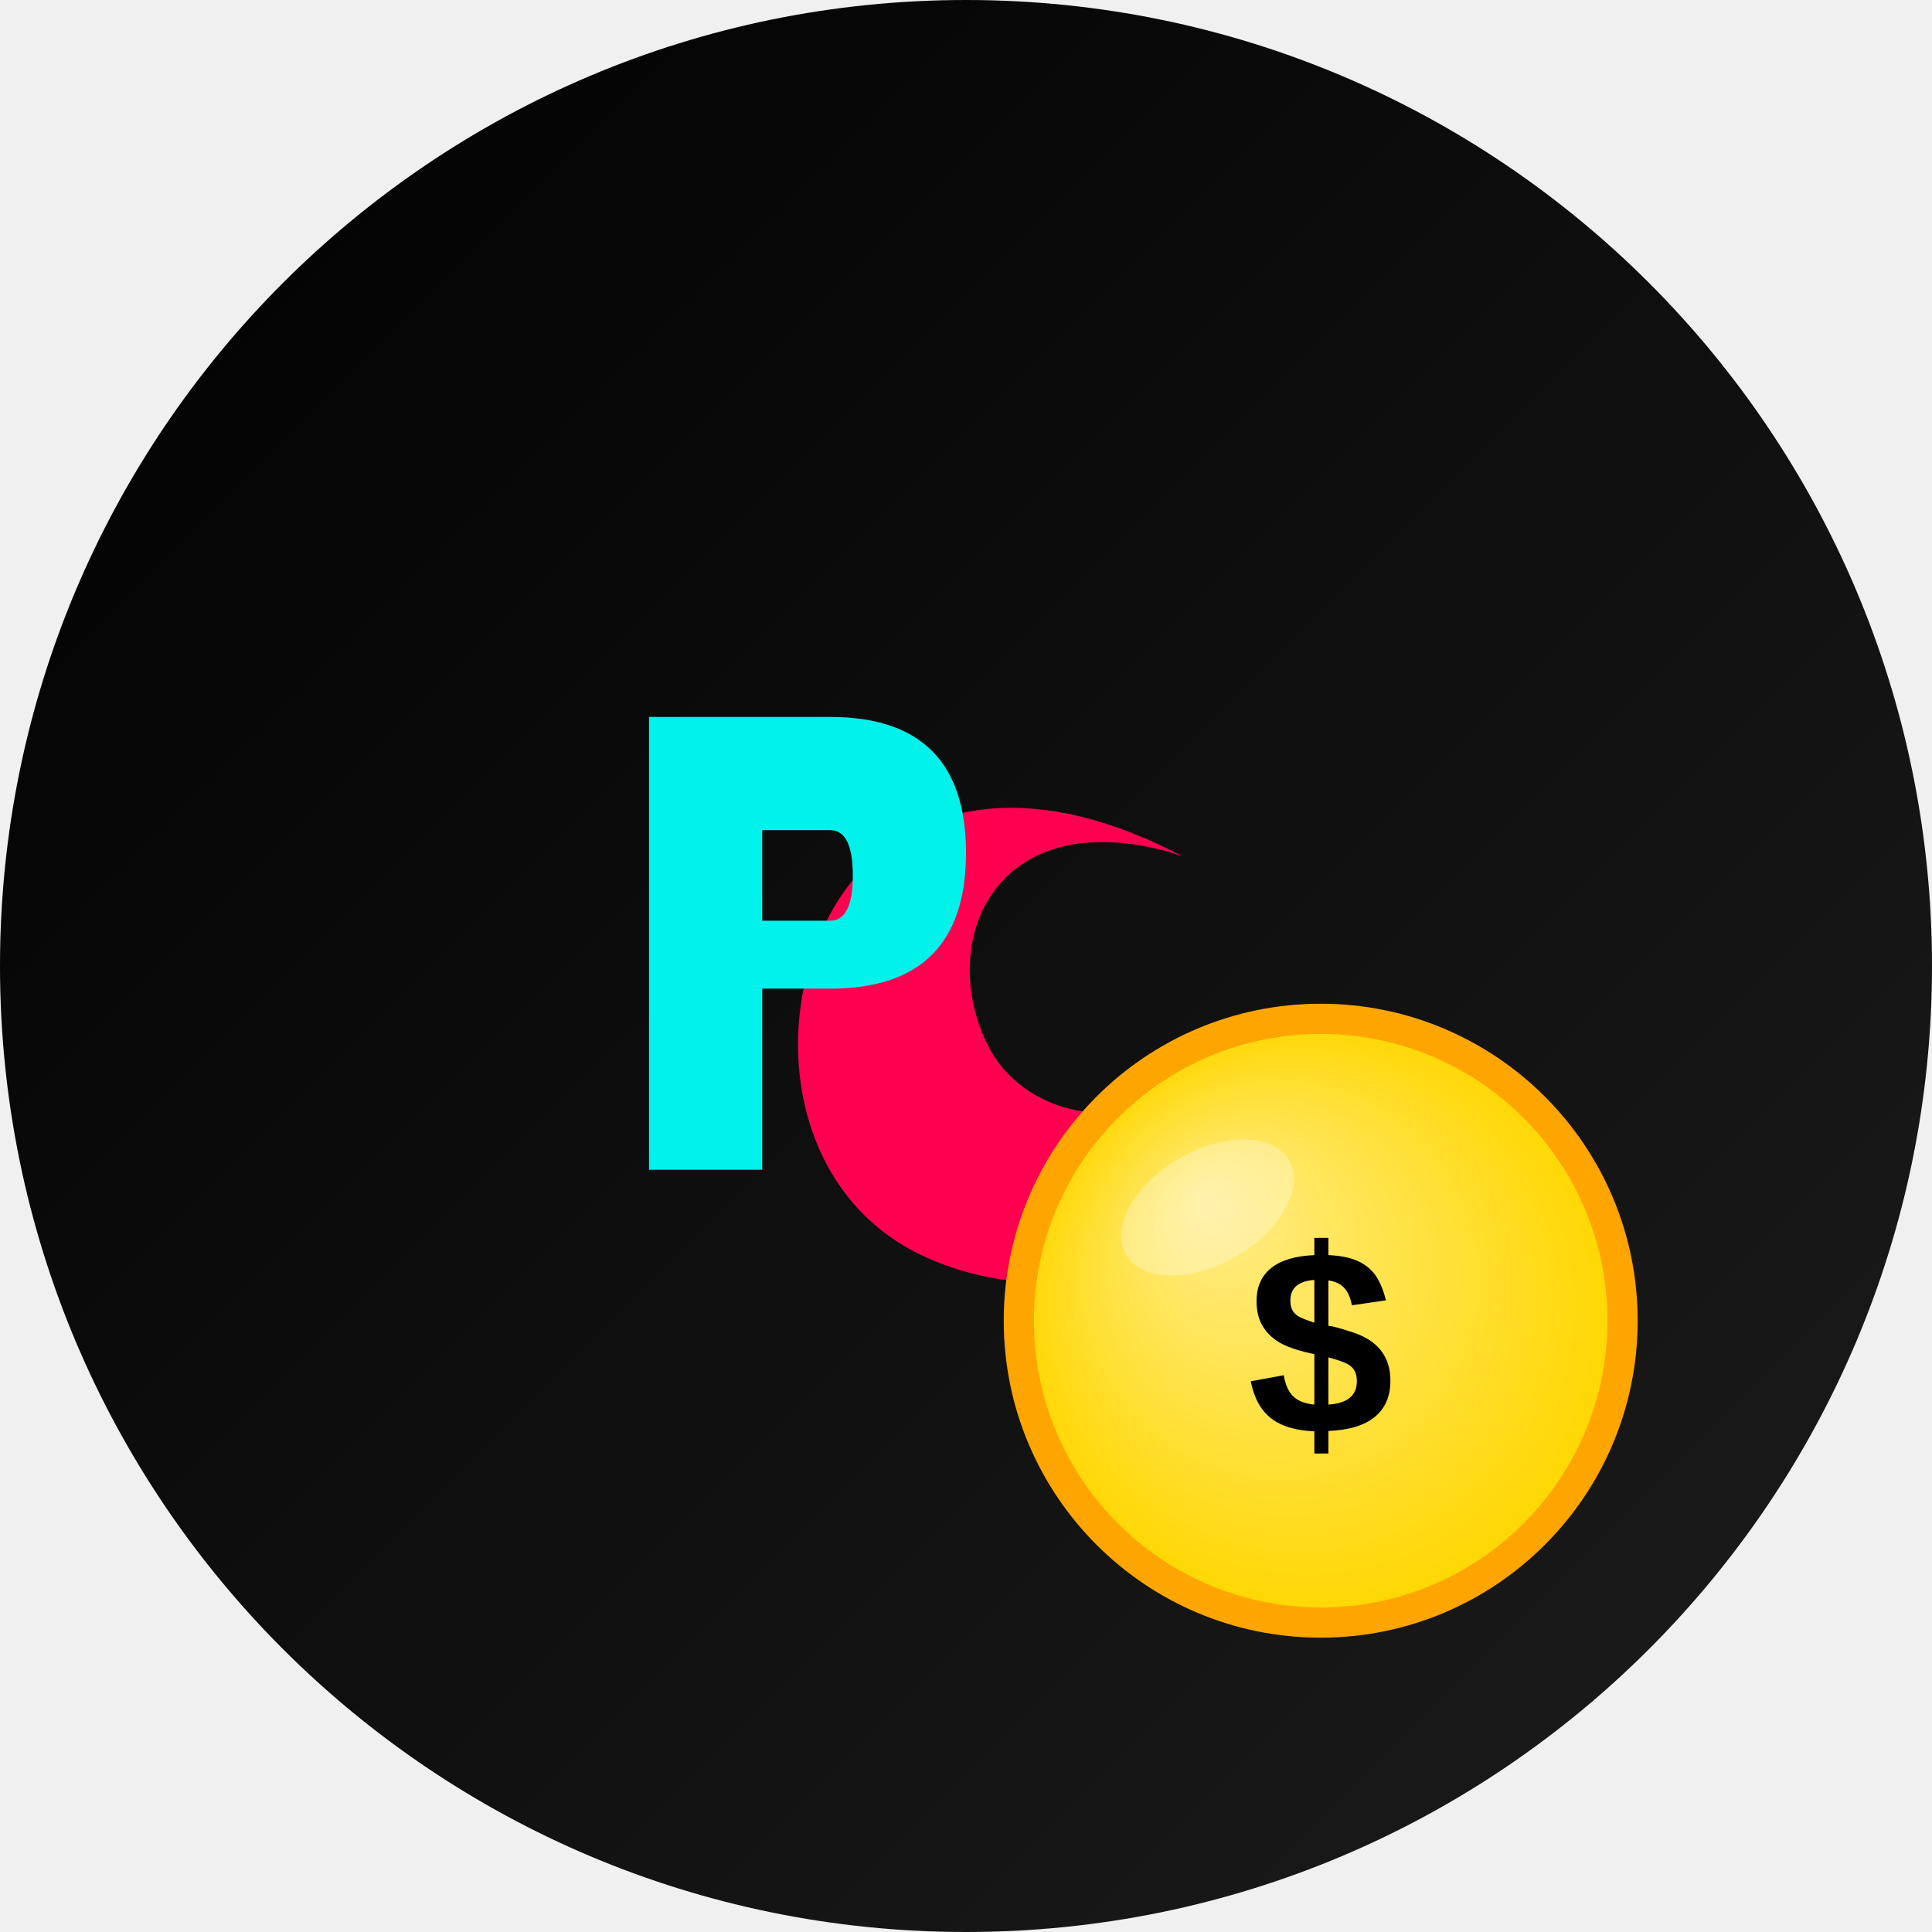
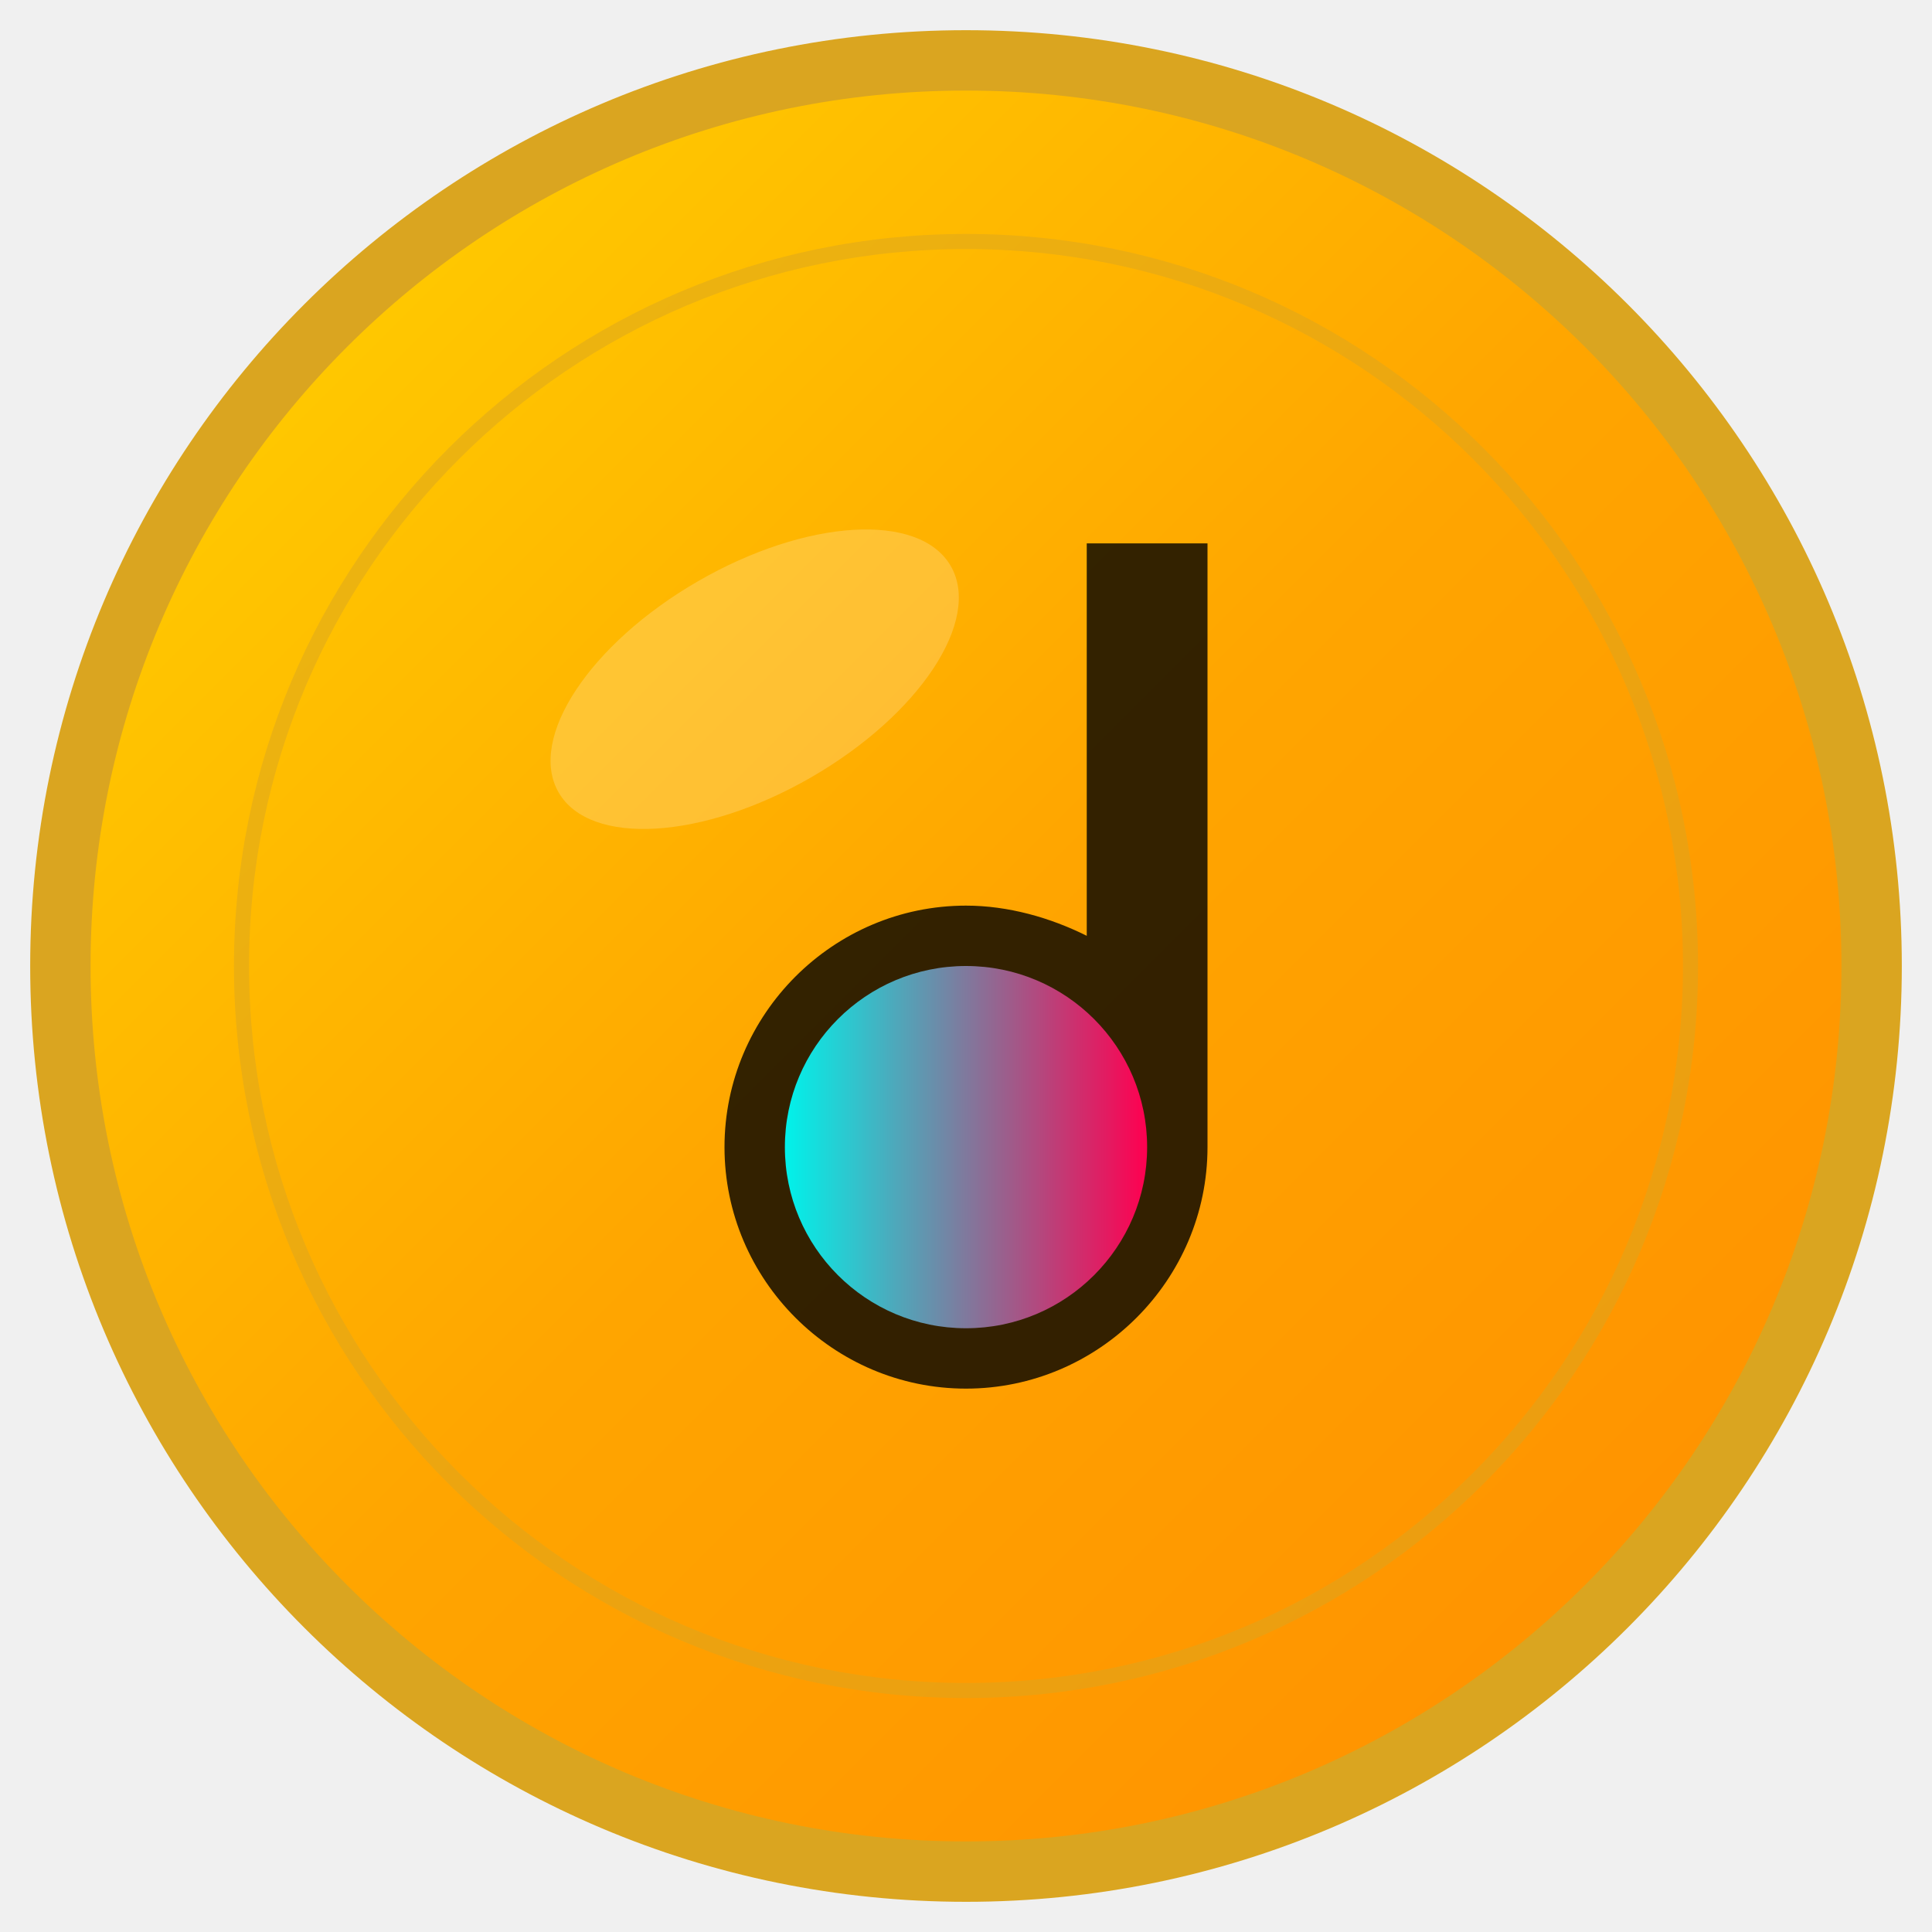
<svg xmlns="http://www.w3.org/2000/svg" viewBox="0 0 512 512" width="512" height="512">
  <defs>
-     <linearGradient id="bgGradient" x1="0%" y1="0%" x2="100%" y2="100%">
-       <stop offset="0%" style="stop-color:#000000;stop-opacity:1" />
-       <stop offset="100%" style="stop-color:#1D1D1D;stop-opacity:1" />
+     <linearGradient id="coinGradient512" x1="0%" y1="0%" x2="100%" y2="100%">
+       <stop offset="0%" style="stop-color:#FFD700" />
+       <stop offset="50%" style="stop-color:#FFA500" />
+       <stop offset="100%" style="stop-color:#FF8C00" />
+     </linearGradient>
+     <linearGradient id="tiktokGradient512" x1="0%" y1="0%" x2="100%" y2="0%">
+       <stop offset="0%" style="stop-color:#00F2EA" />
+       <stop offset="100%" style="stop-color:#FF0050" />
    </linearGradient>
  </defs>
-   <circle cx="256" cy="256" r="256" fill="url(#bgGradient)" />
-   <g transform="translate(100, 100) scale(0.6)">
-     <path d="M355.904 132.214L355.904 211.712C355.904 211.712 318.264 196.855 289.357 212.276C260.45 227.696 254.7 264.866 269.556 294.9C284.413 324.935 328.636 336.415 355.904 309.756V388.69C355.904 388.69 299.144 414.22 242.384 388.69C185.624 363.16 174.144 293.772 196.54 244.034C218.935 194.295 275.695 169.33 355.904 211.712V132.214Z" fill="#FF0050" />
-     <path d="M120 150 L120 350 L170 350 L170 270 L200 270 Q260 270 260 210 Q260 150 200 150 Z M170 200 L200 200 Q210 200 210 220 Q210 240 200 240 L170 240 Z" fill="#00F2EA" />
-   </g>
-   <defs>
-     <radialGradient id="coinGradient" cx="50%" cy="50%" r="50%" fx="30%" fy="30%">
-       <stop offset="0%" style="stop-color:#FFED8A;stop-opacity:1" />
-       <stop offset="100%" style="stop-color:#FFD700;stop-opacity:1" />
-     </radialGradient>
-   </defs>
-   <circle cx="350" cy="350" r="80" fill="url(#coinGradient)" stroke="#FFA500" stroke-width="8" />
-   <text x="350" y="380" font-family="Arial" font-size="70" font-weight="bold" text-anchor="middle" fill="#000000">$</text>
-   <ellipse cx="320" cy="320" rx="25" ry="15" fill="#FFFFFF" opacity="0.3" transform="rotate(-30 320 320)" />
+   <circle cx="256" cy="256" r="240" fill="url(#coinGradient512)" stroke="#DAA520" stroke-width="16" />
+   <circle cx="256" cy="256" r="192" fill="none" stroke="#DAA520" stroke-width="4" opacity="0.5" />
+   <path d="M320 144v160c0 35.2-28.8 64-64 64s-64-28.8-64-64 28.8-64 64-64c11.2 0 22.4 3.2 32 8V144h32z" fill="#000" opacity="0.8" />
+   <circle cx="256" cy="304" r="48" fill="url(#tiktokGradient512)" />
+   <ellipse cx="200" cy="180" rx="60" ry="30" fill="#FFFFFF" opacity="0.2" transform="rotate(-30 200 180)" />
</svg>
